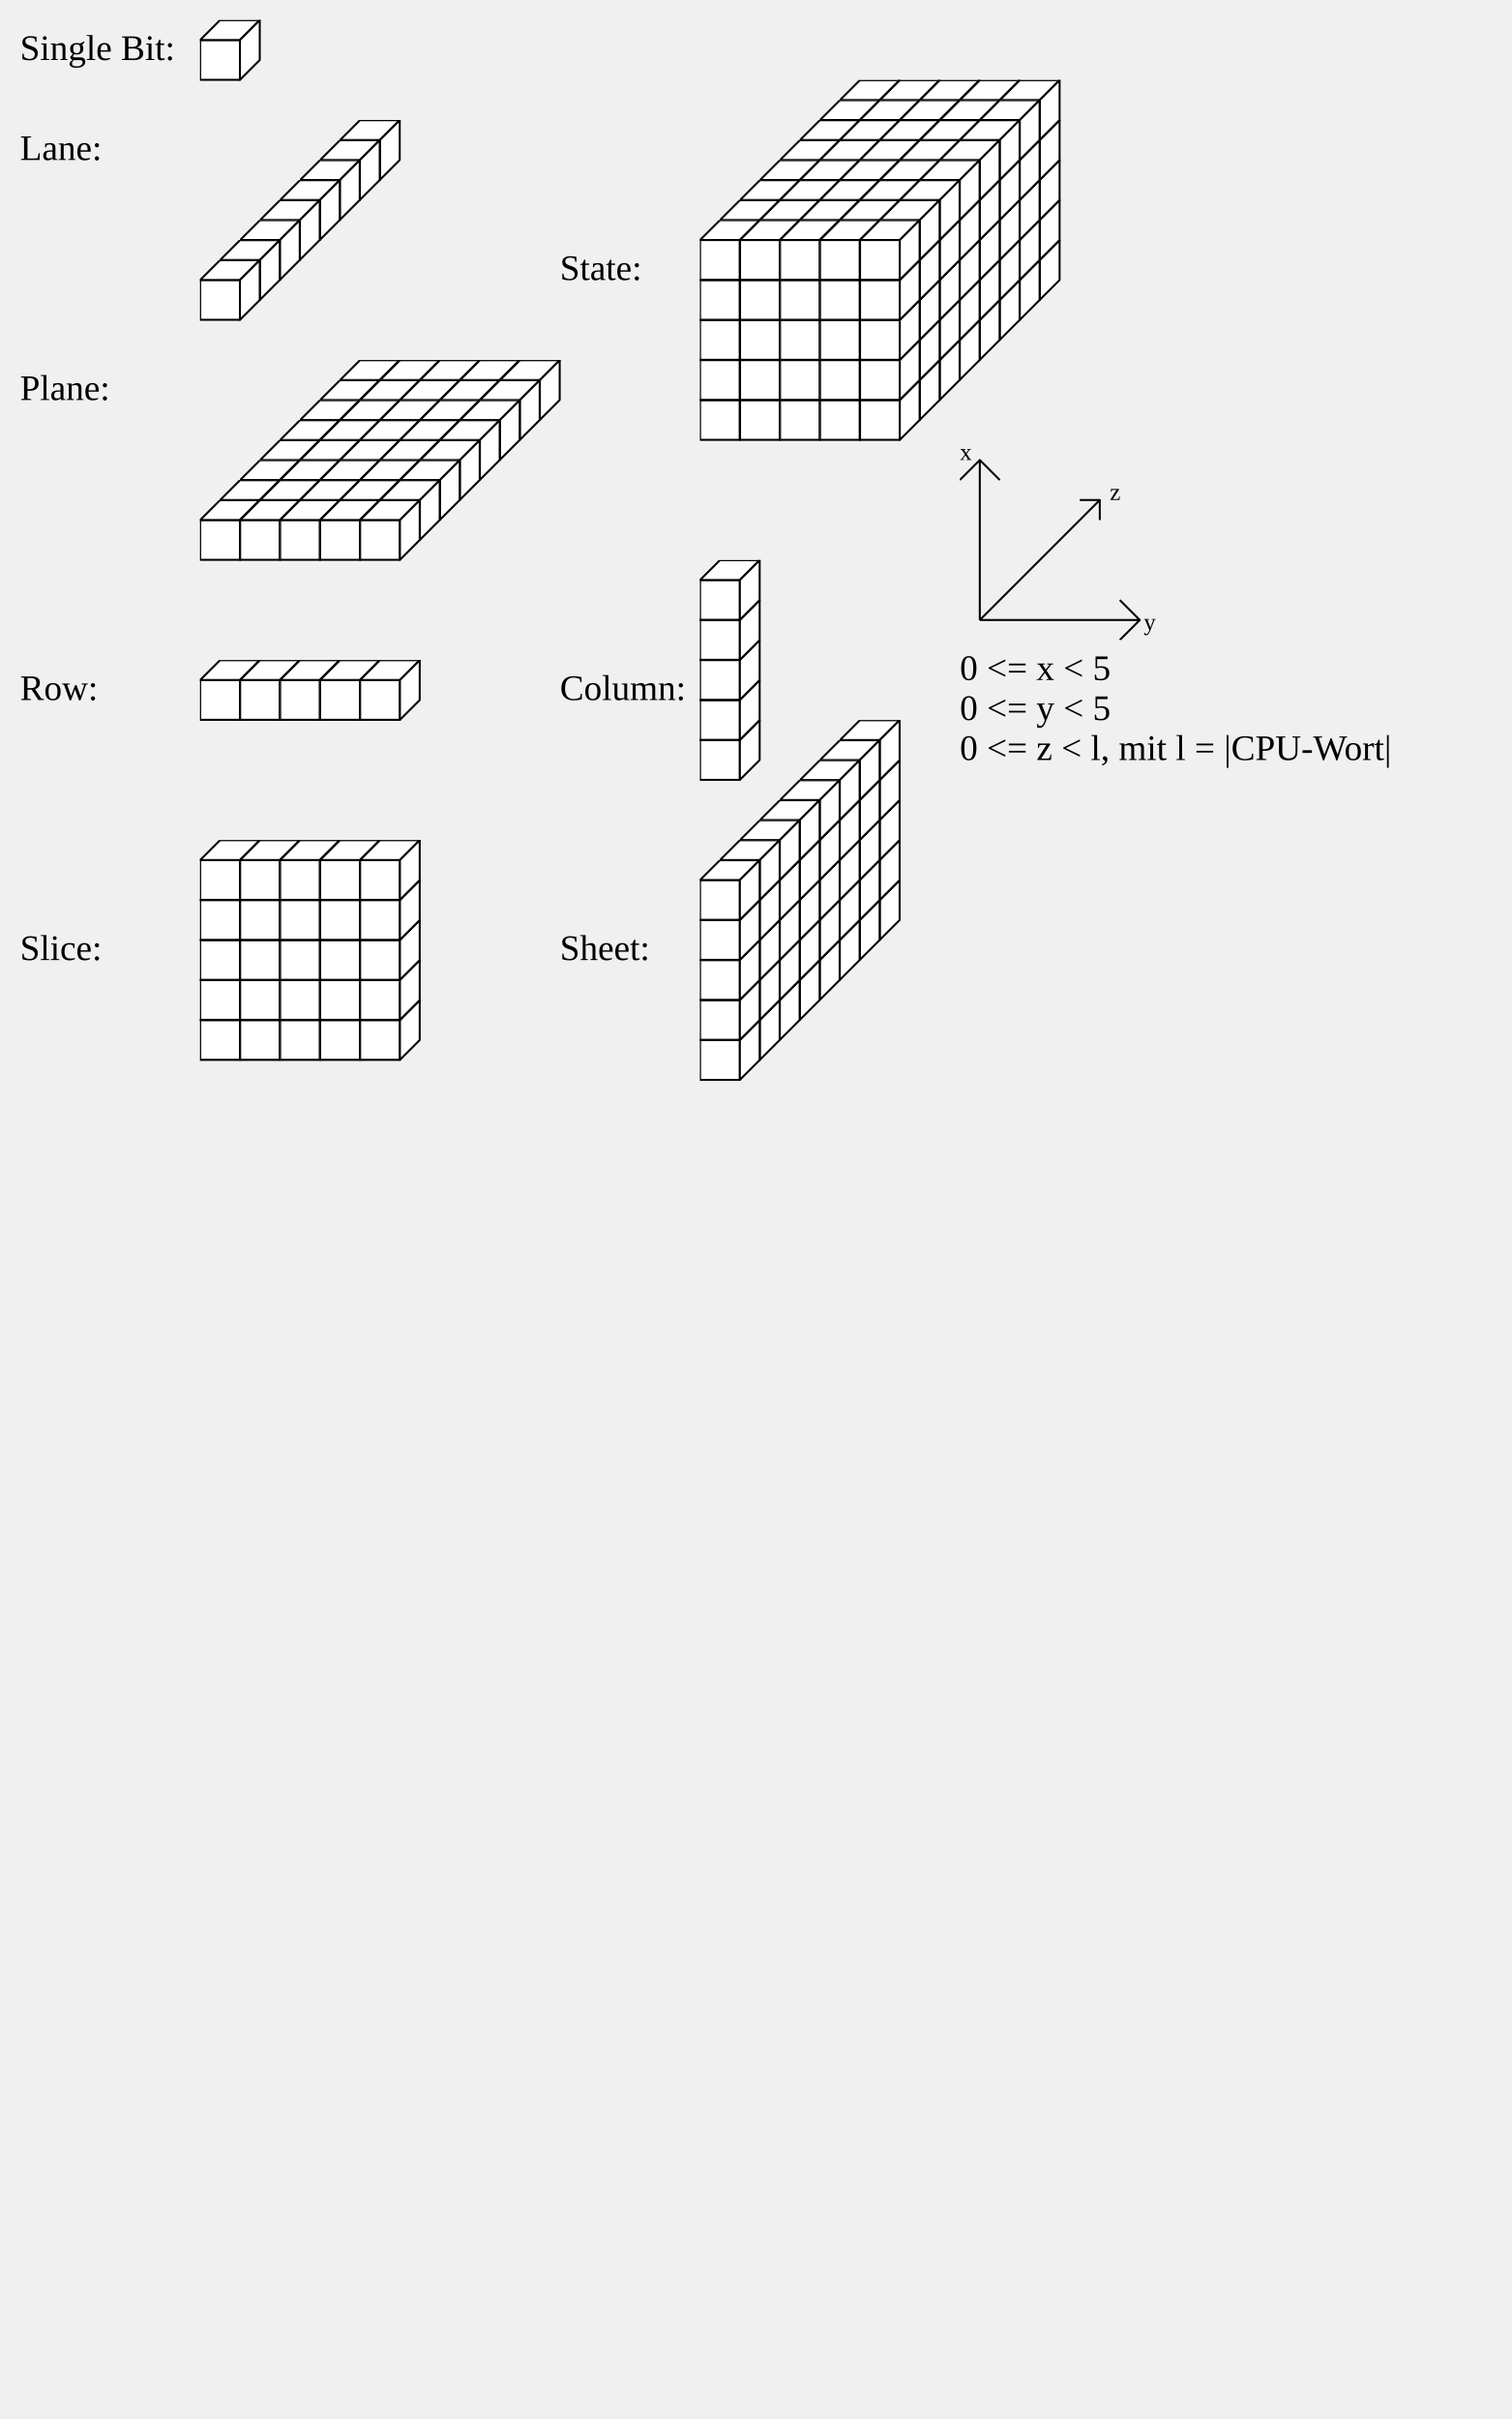
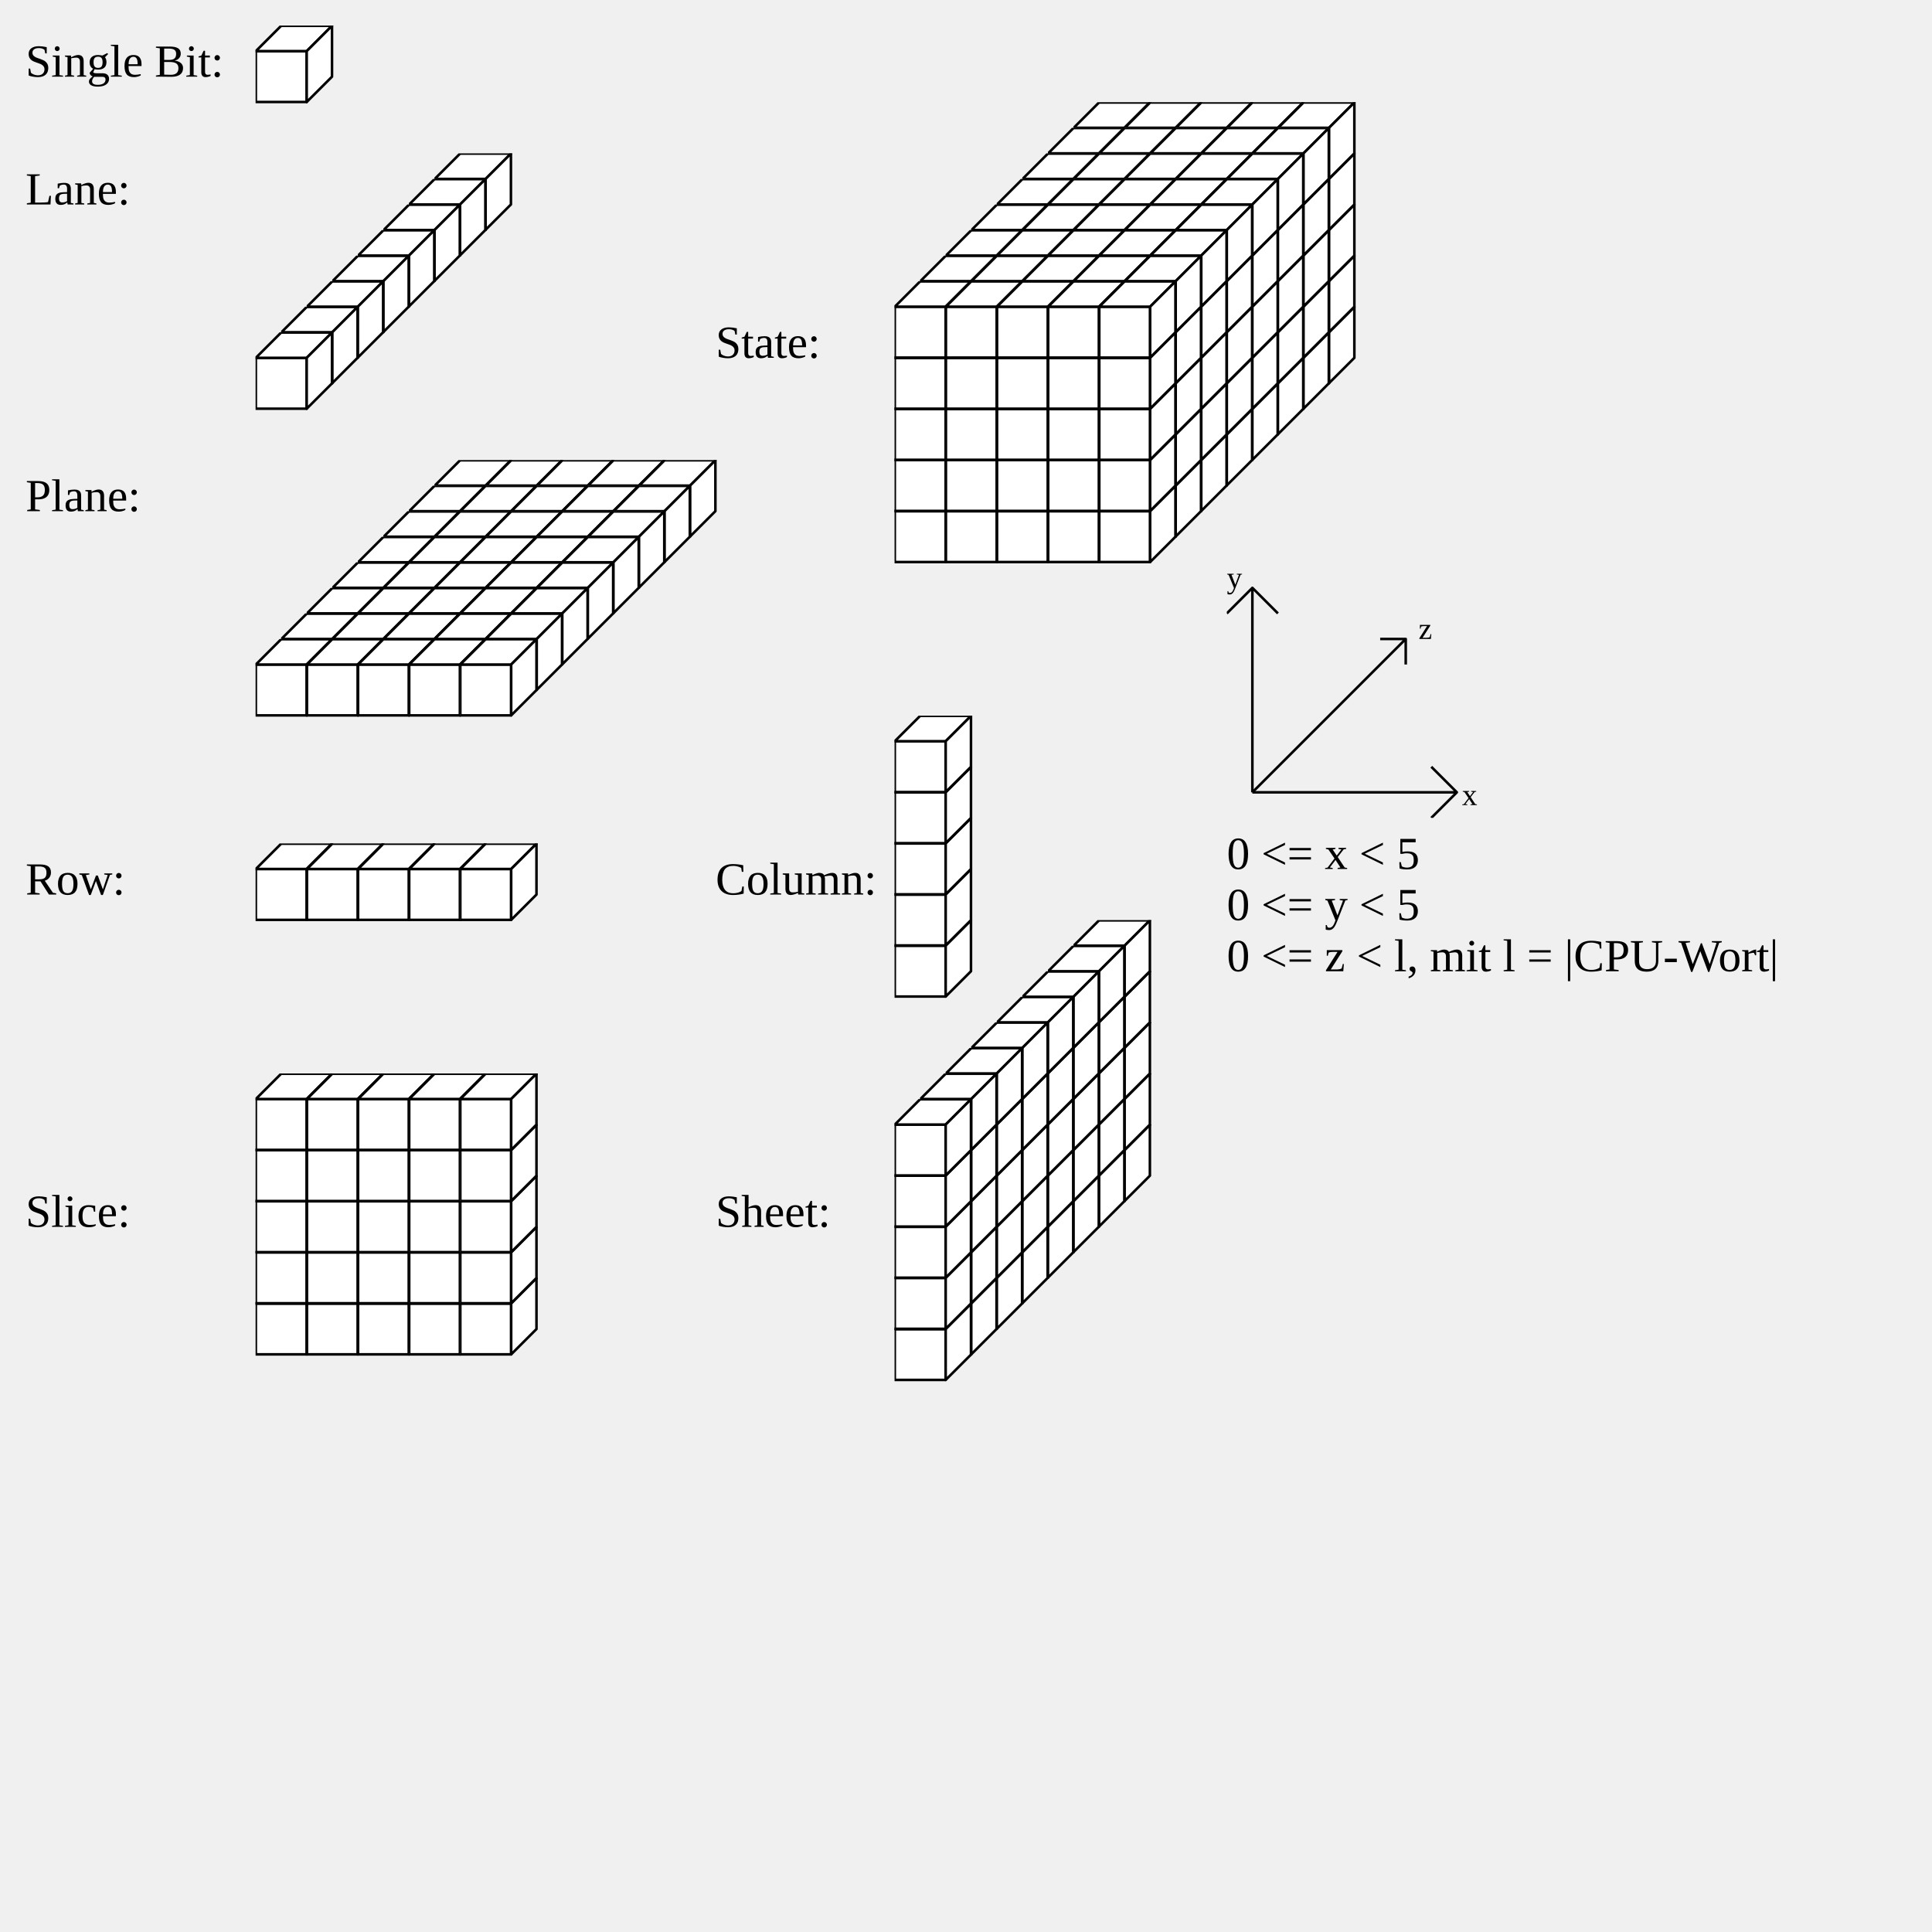
- <svg xmlns="http://www.w3.org/2000/svg" xmlns:xlink="http://www.w3.org/1999/xlink" width="200mm" height="320mm" id="svg2">
+ <svg xmlns="http://www.w3.org/2000/svg" xmlns:xlink="http://www.w3.org/1999/xlink" width="200mm" height="200mm" id="svg2">
  <defs id="defs4">
    <svg width="30" height="30" id="bit">
      <rect y="10" x="0.1" width="19.9" height="19.9" fill="white" stroke="black" />
      <polygon fill="white" stroke="black" points="0.1 10, 10 0.1, 29.9 0.1, 20 10" />
      <polygon fill="white" stroke="black" points="29.9 0.1, 29.9 20, 20 29.9, 20 10" />
    </svg>
    <path id="arrow0" d="m 0 0 l 50 0 -4 -4 m 4 4 l -4 4" stroke="black" />
    <path id="arrow1" d="m 0 0 l 20 0 -4 -4 m 4 4 l -4 4" stroke="black" />
    <svg width="100" height="100" id="lane">
      <use xlink:href="#bit" x="70" y="0" />
      <use xlink:href="#bit" x="60" y="10" />
      <use xlink:href="#bit" x="50" y="20" />
      <use xlink:href="#bit" x="40" y="30" />
      <use xlink:href="#bit" x="30" y="40" />
      <use xlink:href="#bit" x="20" y="50" />
      <use xlink:href="#bit" x="10" y="60" />
      <use xlink:href="#bit" x="0" y="70" />
    </svg>
    <svg width="180" height="100" id="plane">
      <use xlink:href="#lane" x="0" y="0" />
      <use xlink:href="#lane" x="20" y="0" />
      <use xlink:href="#lane" x="40" y="0" />
      <use xlink:href="#lane" x="60" y="0" />
      <use xlink:href="#lane" x="80" y="0" />
    </svg>
    <svg width="180" height="180" id="state">
      <use xlink:href="#plane" x="0" y="80" />
      <use xlink:href="#plane" x="0" y="60" />
      <use xlink:href="#plane" x="0" y="40" />
      <use xlink:href="#plane" x="0" y="20" />
      <use xlink:href="#plane" x="0" y="0" />
    </svg>
    <svg width="110" height="30" id="row">
      <use xlink:href="#bit" x="0" y="0" />
      <use xlink:href="#bit" x="20" y="0" />
      <use xlink:href="#bit" x="40" y="0" />
      <use xlink:href="#bit" x="60" y="0" />
      <use xlink:href="#bit" x="80" y="0" />
    </svg>
    <svg width="30" height="110" id="column">
      <use xlink:href="#bit" x="0" y="80" />
      <use xlink:href="#bit" x="0" y="60" />
      <use xlink:href="#bit" x="0" y="40" />
      <use xlink:href="#bit" x="0" y="20" />
      <use xlink:href="#bit" x="0" y="0" />
    </svg>
    <svg width="110" height="110" id="slice">
      <use xlink:href="#row" x="0" y="80" />
      <use xlink:href="#row" x="0" y="60" />
      <use xlink:href="#row" x="0" y="40" />
      <use xlink:href="#row" x="0" y="20" />
      <use xlink:href="#row" x="0" y="0" />
    </svg>
    <svg width="100" height="180" id="sheet">
      <use xlink:href="#lane" x="0" y="80" />
      <use xlink:href="#lane" x="0" y="60" />
      <use xlink:href="#lane" x="0" y="40" />
      <use xlink:href="#lane" x="0" y="20" />
      <use xlink:href="#lane" x="0" y="0" />
    </svg>
  </defs>
  <g style="fill:none;fill-rule:evenodd;stroke:none;stroke-width:1px;stroke-linecap:butt;stroke-linejoin:round;stroke-opacity:1" id="g2383">
    <text fill="black" x="10" y="30" style="font-size:18px;">
Single Bit:
</text>
    <use xlink:href="#bit" x="100" y="10" />
    <text fill="black" x="10" y="80" style="font-size:18px;">
Lane:
</text>
    <use xlink:href="#lane" x="100" y="60" />
    <text fill="black" x="10" y="200" style="font-size:18px;">
Plane:
</text>
    <use xlink:href="#plane" x="100" y="180" />
    <text fill="black" x="280" y="140" style="font-size:18px;">
State:
</text>
    <use xlink:href="#state" x="350" y="40" />
    <text fill="black" x="10" y="350" style="font-size:18px;">
Row:
</text>
    <use xlink:href="#row" x="100" y="330" />
    <text fill="black" x="280" y="350" style="font-size:18px;">
Column:
</text>
    <use xlink:href="#column" x="350" y="280" />
    <text fill="black" x="10" y="480" style="font-size:18px;">
Slice:
</text>
    <use xlink:href="#slice" x="100" y="420" />
    <text fill="black" x="280" y="480" style="font-size:18px;">
Sheet:
</text>
    <use xlink:href="#sheet" x="350" y="360" />
    <svg x="480" y="320">
      <text fill="black" x="0" y="20" style="font-size:18px;">
0 &lt;= x &lt; 5
</text>
      <text fill="black" x="0" y="40" style="font-size:18px;">
0 &lt;= y &lt; 5
</text>
      <text fill="black" x="0" y="60" style="font-size:18px;">
0 &lt;= z &lt; l, mit l = |CPU-Wort|
</text>
    </svg>
    <svg x="480" y="220" width="100" height="100">
      <path d="M 10 90 l 0 -80 l -10 10 m 10 -10 l 10 10" stroke="black" />
      <text fill="black" x="0" y="10">
- x
+ y
</text>
      <path d="M 10 90 l 80 0 l -10 -10 m 10 10 l -10 10" stroke="black" />
      <text fill="black" x="92" y="95">
- y
+ x
</text>
      <path d="M 10 90 l 60 -60 l -10 0 m 10 0 l 0 10" stroke="black" />
      <text fill="black" x="75" y="30">
z
</text>
    </svg>
  </g>
</svg>
